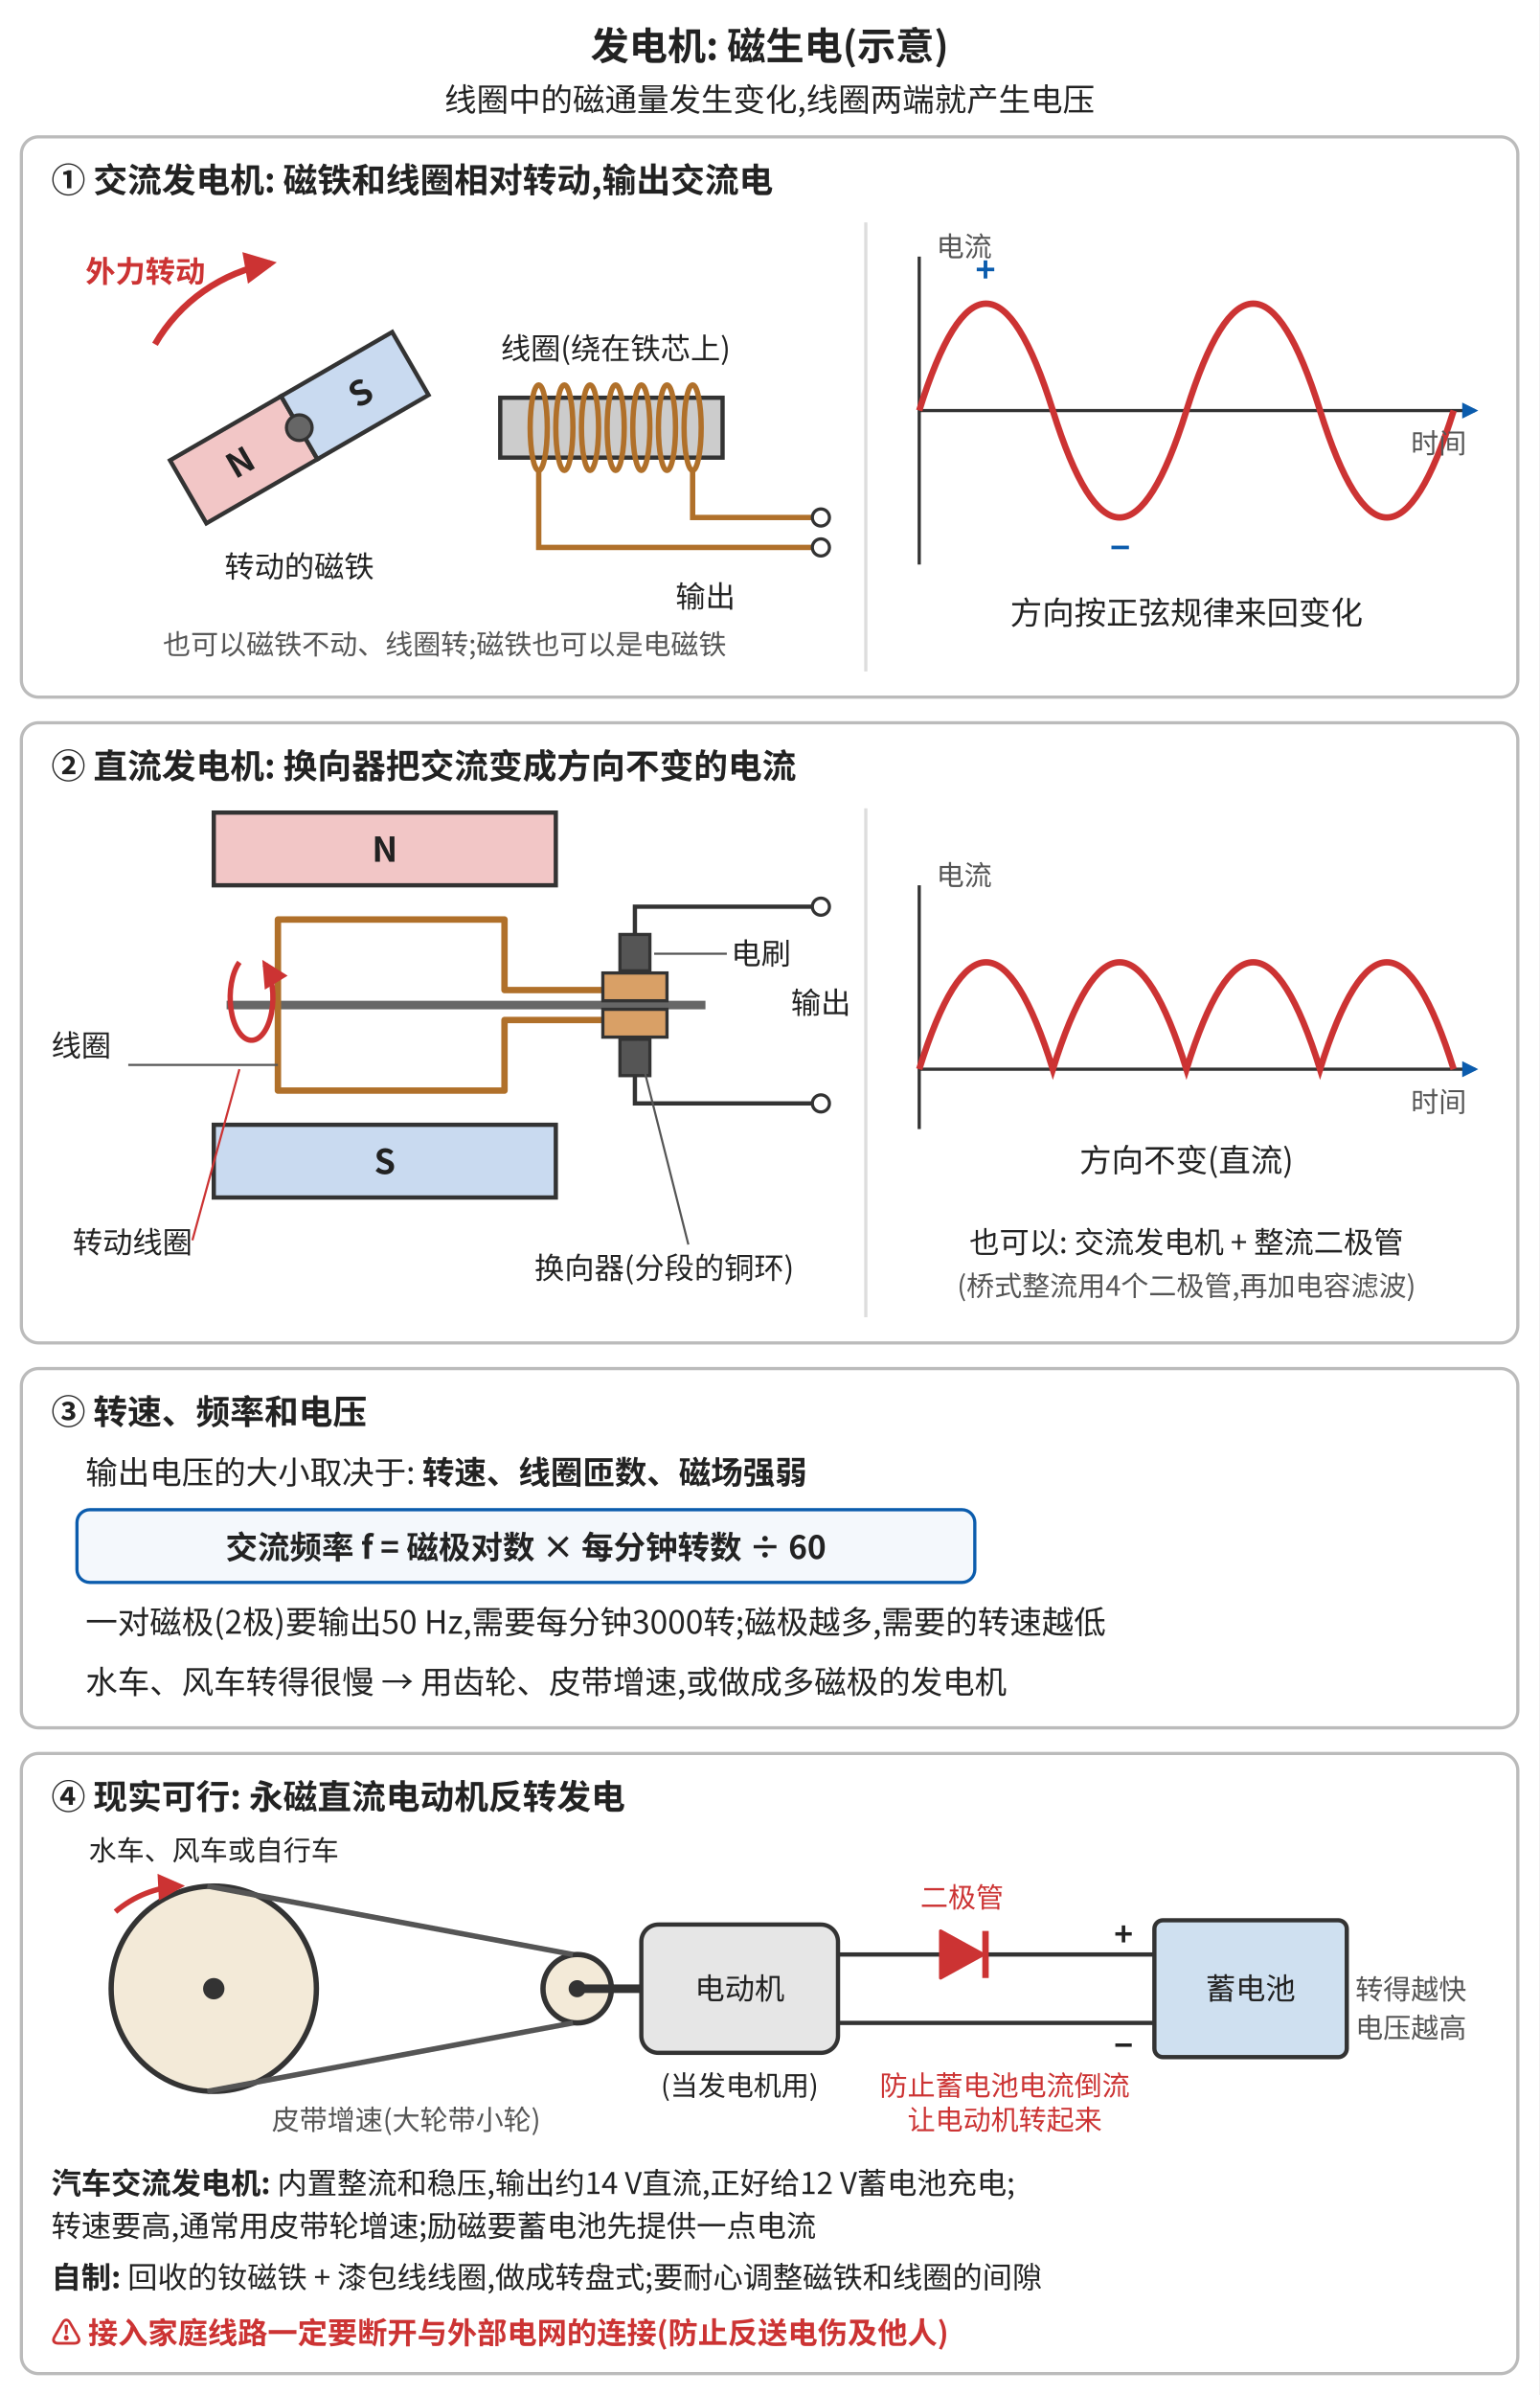
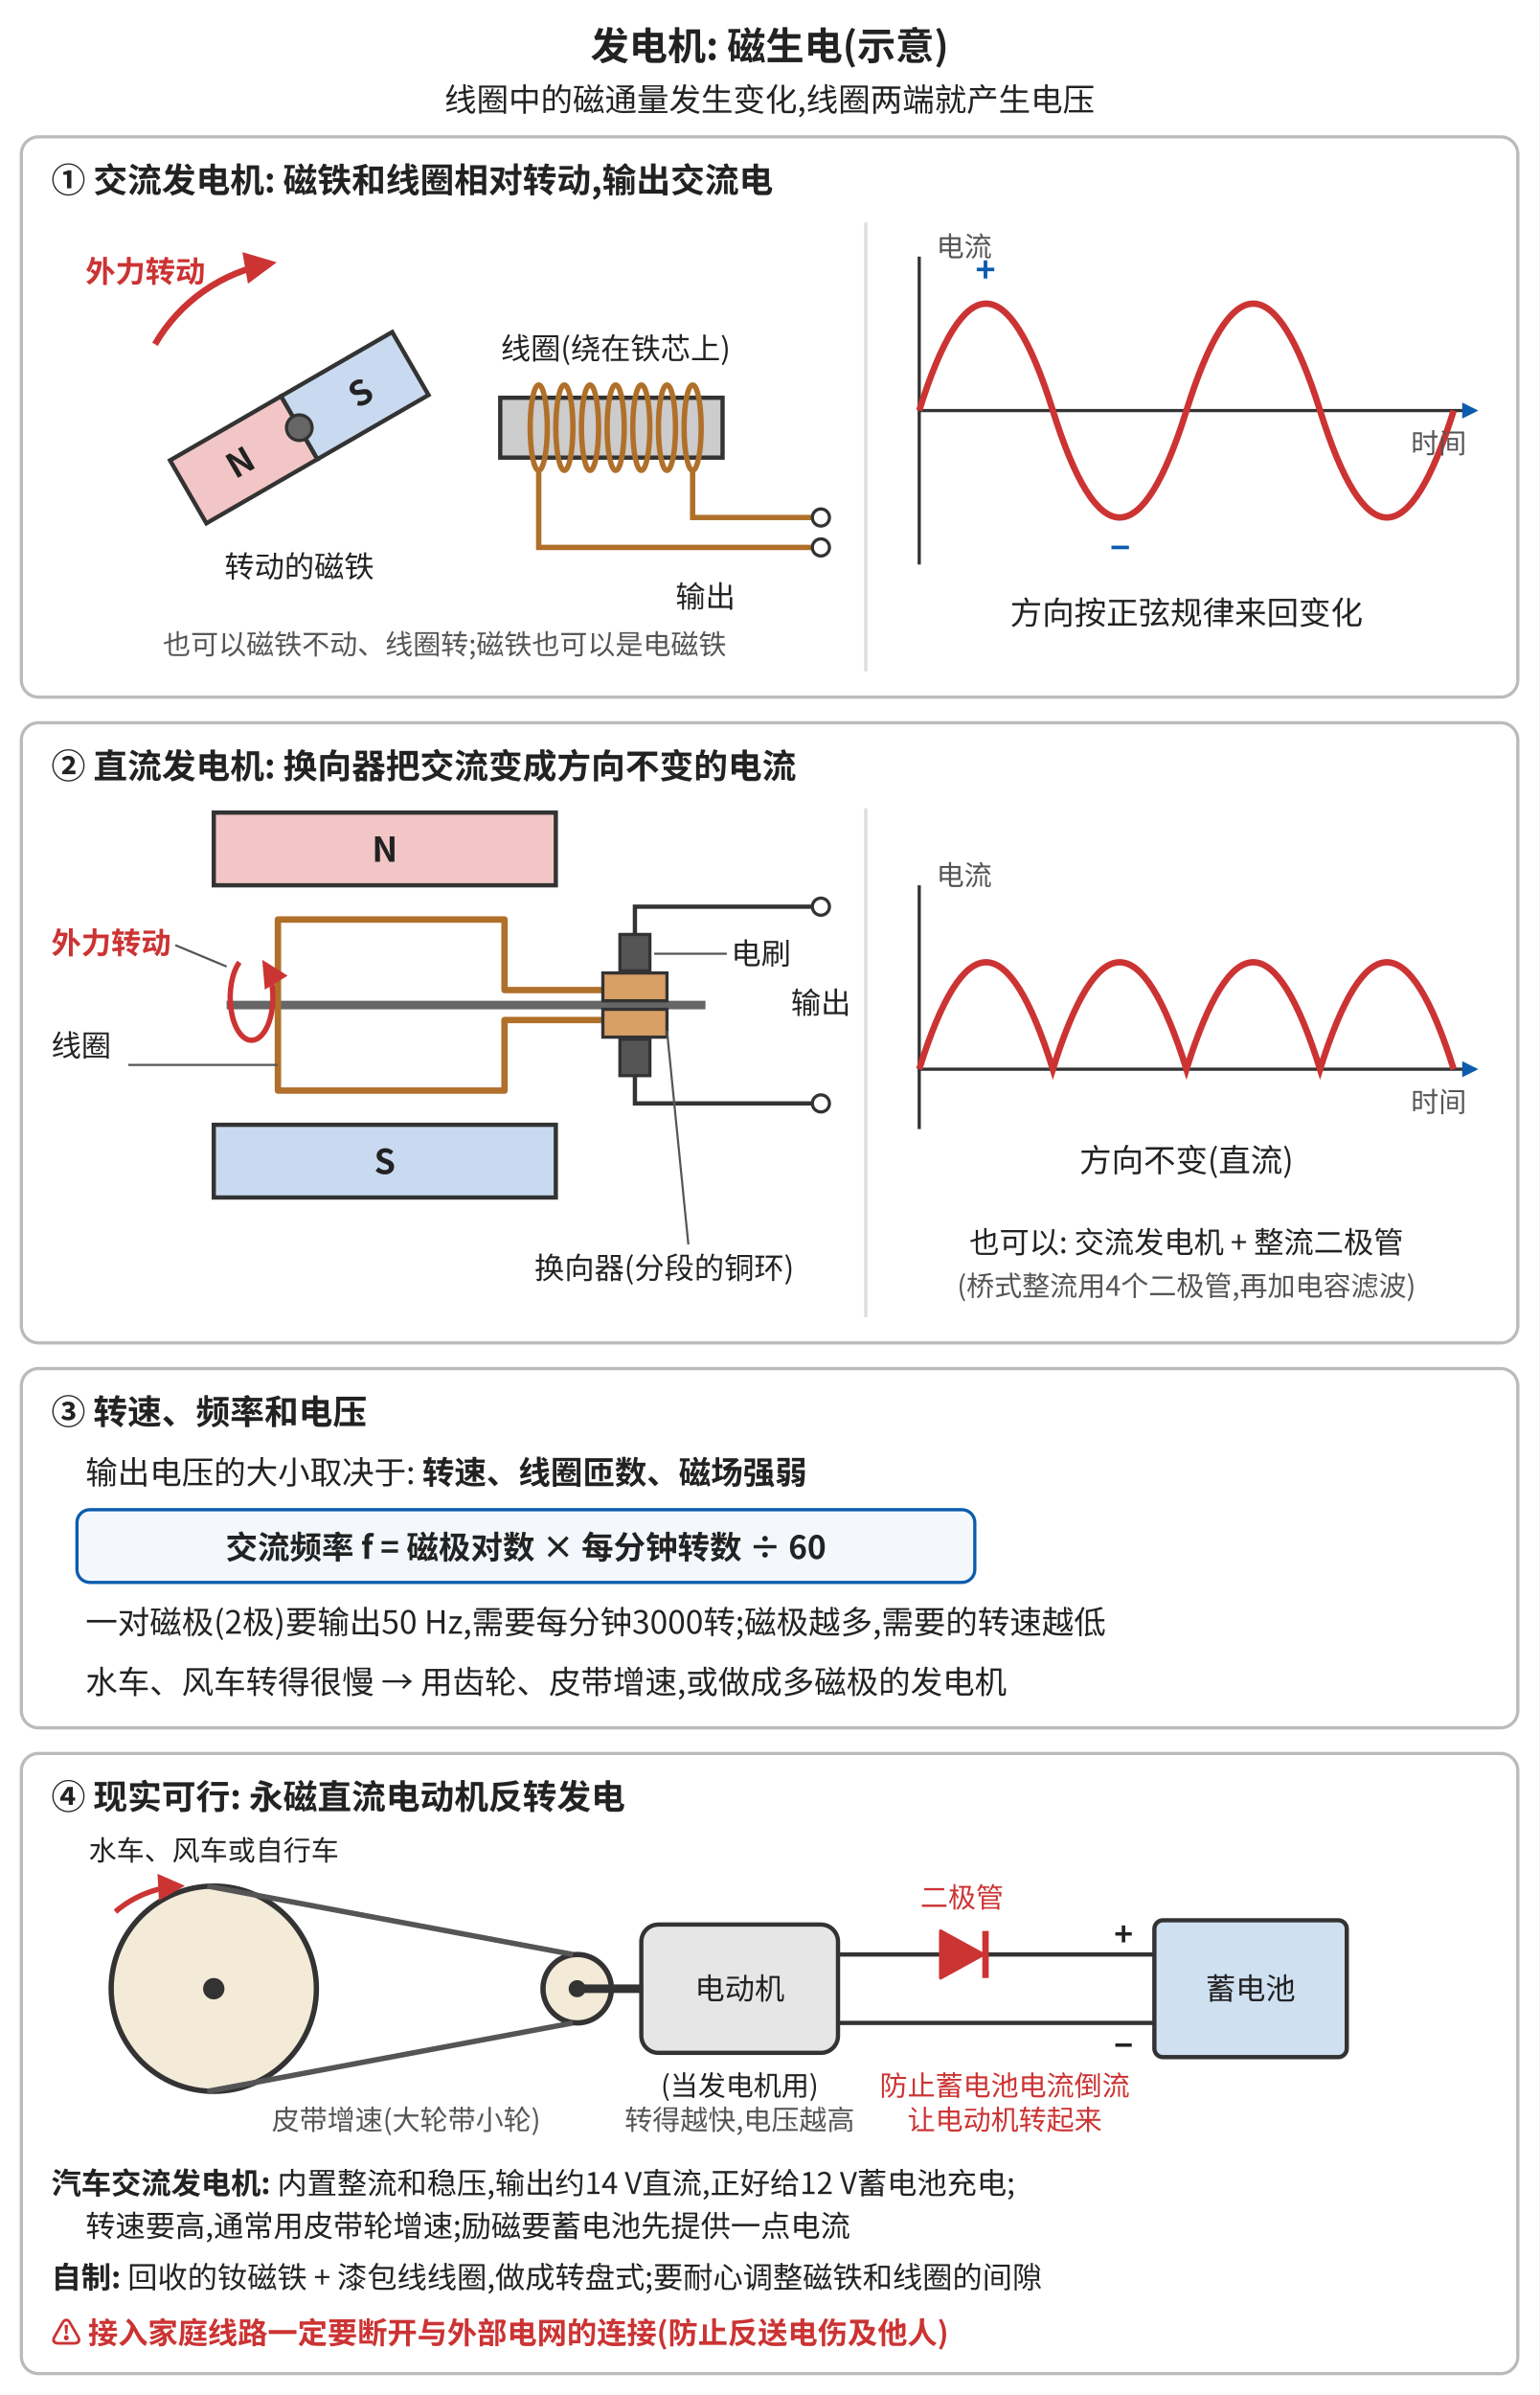
<svg xmlns="http://www.w3.org/2000/svg" viewBox="0 0 720 1120" width="720" height="1120" role="img" aria-label="发电机: 磁生电。线圈中的磁通量发生变化,线圈两端就产生电压。①交流发电机: 磁铁和线圈相对转动,输出交流电,电流方向按正弦规律来回变化。②直流发电机: 用换向器(电刷加分段的铜环)把交流变成方向不变的电流,也可以用交流发电机加整流二极管。③输出电压取决于转速、线圈匝数、磁场强弱;交流频率f等于磁极对数乘每分钟转数除以60,一对磁极要输出50 Hz需要每分钟3000转,水车风车转得慢,要用齿轮、皮带增速或做成多磁极的发电机。④现实可行的小型发电: 永磁直流电动机反转发电,用皮带增速,加一个二极管防止蓄电池电流倒流;汽车交流发电机内置整流和稳压,输出约14 V直流,正好给12 V蓄电池充电;自制用钕磁铁和漆包线做转盘式发电机。接入家庭线路一定要断开与外部电网的连接" font-family="'Noto Sans CJK SC','PingFang SC','Microsoft YaHei',sans-serif">
  <rect width="100%" height="100%" fill="#fff" />
  <defs>
    <marker id="arR" viewBox="0 0 10 10" refX="8" refY="5" markerWidth="5" markerHeight="5" orient="auto">
      <path d="M0,0 L10,5 L0,10 Z" fill="#c33" />
    </marker>
    <marker id="arB" viewBox="0 0 10 10" refX="8" refY="5" markerWidth="5" markerHeight="5" orient="auto">
      <path d="M0,0 L10,5 L0,10 Z" fill="#0b5cad" />
    </marker>
  </defs>
  <g fill="#222">
    <text x="360" y="28" font-size="18" font-weight="bold" text-anchor="middle">发电机: 磁生电(示意)</text>
    <text x="360" y="52" font-size="15" text-anchor="middle">线圈中的磁通量发生变化,线圈两端就产生电压</text>
    <rect x="10" y="64" width="700" height="262" rx="8" fill="none" stroke="#bbb" stroke-width="1.5" />
    <text x="24" y="90" font-size="16" font-weight="bold">① 交流发电机: 磁铁和线圈相对转动,输出交流电</text>
    <line x1="405" y1="104" x2="405" y2="314" stroke="#ddd" stroke-width="1.5" />
    <g transform="rotate(-30 140 200)">
      <rect x="80" y="183" width="60" height="34" fill="#f2c6c6" stroke="#333" stroke-width="2" />
      <rect x="140" y="183" width="60" height="34" fill="#c9daf0" stroke="#333" stroke-width="2" />
      <text x="102" y="206" font-size="16" font-weight="bold">N</text>
      <text x="168" y="206" font-size="16" font-weight="bold">S</text>
    </g>
    <circle cx="140" cy="200" r="6" fill="#666" stroke="#333" stroke-width="1.5" />
    <path d="M72.5,161 A78,78 0 0 1 126.5,123.2" fill="none" stroke="#c33" stroke-width="3" marker-end="url(#arR)" />
    <text x="40" y="132" font-size="14" font-weight="bold" fill="#c33">外力转动</text>
    <text x="140" y="270" font-size="14" text-anchor="middle">转动的磁铁</text>
    <rect x="234" y="186" width="104" height="28" fill="#ccc" stroke="#333" stroke-width="2" />
    <g fill="none" stroke="#b0702a" stroke-width="2.5">
      <ellipse cx="252" cy="200" rx="4" ry="20" />
      <ellipse cx="264" cy="200" rx="4" ry="20" />
      <ellipse cx="276" cy="200" rx="4" ry="20" />
      <ellipse cx="288" cy="200" rx="4" ry="20" />
      <ellipse cx="300" cy="200" rx="4" ry="20" />
      <ellipse cx="312" cy="200" rx="4" ry="20" />
      <ellipse cx="324" cy="200" rx="4" ry="20" />
      <path d="M252,220 V256 H382 M324,220 V242 H382" />
    </g>
    <circle cx="384" cy="242" r="4" fill="#fff" stroke="#333" stroke-width="1.5" />
    <circle cx="384" cy="256" r="4" fill="#fff" stroke="#333" stroke-width="1.5" />
    <text x="288" y="168" font-size="14" text-anchor="middle">线圈(绕在铁芯上)</text>
    <text x="330" y="284" font-size="14" text-anchor="middle">输出</text>
    <text x="208" y="306" font-size="13" text-anchor="middle" fill="#555">也可以磁铁不动、线圈转;磁铁也可以是电磁铁</text>
    <path d="M430,120 V264" stroke="#333" stroke-width="1.5" />
    <path d="M430,192 H690" stroke="#333" stroke-width="1.5" marker-end="url(#arB)" />
    <path d="M430,192 q31.25,-100 62.5,0 t62.5,0 t62.5,0 t62.5,0" fill="none" stroke="#c33" stroke-width="3" />
    <text x="438" y="120" font-size="13" fill="#555">电流</text>
    <text x="686" y="212" font-size="13" fill="#555" text-anchor="end">时间</text>
    <text x="461" y="132" font-size="16" font-weight="bold" fill="#0b5cad" text-anchor="middle">+</text>
    <text x="524" y="262" font-size="16" font-weight="bold" fill="#0b5cad" text-anchor="middle">−</text>
    <text x="555" y="292" font-size="15" text-anchor="middle">方向按正弦规律来回变化</text>
    <rect x="10" y="338" width="700" height="290" rx="8" fill="none" stroke="#bbb" stroke-width="1.5" />
    <text x="24" y="364" font-size="16" font-weight="bold">② 直流发电机: 换向器把交流变成方向不变的电流</text>
    <line x1="405" y1="378" x2="405" y2="616" stroke="#ddd" stroke-width="1.5" />
    <rect x="100" y="380" width="160" height="34" fill="#f2c6c6" stroke="#333" stroke-width="2" />
    <text x="180" y="403" font-size="16" font-weight="bold" text-anchor="middle">N</text>
    <rect x="100" y="526" width="160" height="34" fill="#c9daf0" stroke="#333" stroke-width="2" />
    <text x="180" y="549" font-size="16" font-weight="bold" text-anchor="middle">S</text>
    <line x1="106" y1="470" x2="330" y2="470" stroke="#666" stroke-width="4" />
    <path d="M282,463 H236 V430 H130 V510 H236 V477 H282" fill="none" stroke="#b0702a" stroke-width="3" stroke-linejoin="round" />
    <path d="M112,450 A10,20 0 1 0 124,451" fill="none" stroke="#c33" stroke-width="2.5" marker-end="url(#arR)" />
    <rect x="282" y="455" width="30" height="13" fill="#d9a066" stroke="#333" stroke-width="1.5" />
    <rect x="282" y="472" width="30" height="13" fill="#d9a066" stroke="#333" stroke-width="1.5" />
    <rect x="290" y="437" width="14" height="17" fill="#555" stroke="#333" stroke-width="1.5" />
    <rect x="290" y="486" width="14" height="17" fill="#555" stroke="#333" stroke-width="1.5" />
    <path d="M297,437 V424 H382 M297,503 V516 H382" fill="none" stroke="#333" stroke-width="2" />
    <circle cx="384" cy="424" r="4" fill="#fff" stroke="#333" stroke-width="1.5" />
    <circle cx="384" cy="516" r="4" fill="#fff" stroke="#333" stroke-width="1.5" />
    <text x="384" y="474" font-size="14" text-anchor="middle">输出</text>
    <g stroke="#555" stroke-width="1">
      <path d="M60,498 L130,498" />
      <path d="M340,446 L306,446" />
-       <path d="M322,582 L298,487" />
+       <path d="M322,582 L312,482" />
+       <path d="M82,442 L106,452" />
    </g>
    <text x="24" y="494" font-size="14">线圈</text>
    <text x="342" y="451" font-size="14">电刷</text>
-     <text x="34" y="586" font-size="14">转动线圈</text>
-     <path d="M90,580 L112,500" stroke="#c33" stroke-width="1" fill="none" />
+     <text x="24" y="446" font-size="14" font-weight="bold" fill="#c33">外力转动</text>
    <text x="250" y="598" font-size="14">换向器(分段的铜环)</text>
    <path d="M430,414 V528" stroke="#333" stroke-width="1.5" />
    <path d="M430,500 H690" stroke="#333" stroke-width="1.5" marker-end="url(#arB)" />
    <path d="M430,500 q31.25,-100 62.5,0 q31.25,-100 62.5,0 q31.25,-100 62.5,0 q31.25,-100 62.5,0" fill="none" stroke="#c33" stroke-width="3" />
    <text x="438" y="414" font-size="13" fill="#555">电流</text>
    <text x="686" y="520" font-size="13" fill="#555" text-anchor="end">时间</text>
    <text x="555" y="548" font-size="15" text-anchor="middle">方向不变(直流)</text>
    <text x="555" y="586" font-size="14" text-anchor="middle">也可以: 交流发电机 + 整流二极管</text>
    <text x="555" y="606" font-size="13" text-anchor="middle" fill="#555">(桥式整流用4个二极管,再加电容滤波)</text>
    <rect x="10" y="640" width="700" height="168" rx="8" fill="none" stroke="#bbb" stroke-width="1.5" />
    <text x="24" y="666" font-size="16" font-weight="bold">③ 转速、频率和电压</text>
    <text x="40" y="694" font-size="15">输出电压的大小取决于: <tspan font-weight="bold">转速、线圈匝数、磁场强弱</tspan>
    </text>
    <rect x="36" y="706" width="420" height="34" rx="6" fill="#f4f8fc" stroke="#0b5cad" stroke-width="1.5" />
    <text x="246" y="729" font-size="15" font-weight="bold" text-anchor="middle">交流频率 f = 磁极对数 × 每分钟转数 ÷ 60</text>
    <text x="40" y="764" font-size="15">一对磁极(2极)要输出50 Hz,需要每分钟3000转;磁极越多,需要的转速越低</text>
    <text x="40" y="792" font-size="15">水车、风车转得很慢 → 用齿轮、皮带增速,或做成多磁极的发电机</text>
    <rect x="10" y="820" width="700" height="290" rx="8" fill="none" stroke="#bbb" stroke-width="1.5" />
    <text x="24" y="846" font-size="16" font-weight="bold">④ 现实可行: 永磁直流电动机反转发电</text>
    <circle cx="100" cy="930" r="48" fill="#f3ead8" stroke="#333" stroke-width="2.5" />
    <circle cx="100" cy="930" r="5" fill="#333" />
    <circle cx="270" cy="930" r="16" fill="#f3ead8" stroke="#333" stroke-width="2.5" />
    <circle cx="270" cy="930" r="4" fill="#333" />
    <path d="M97,882 L268,914 M97,978 L268,946" stroke="#555" stroke-width="2.5" />
    <path d="M54,894 A50,50 0 0 1 84,882" fill="none" stroke="#c33" stroke-width="2.5" marker-end="url(#arR)" />
    <line x1="270" y1="930" x2="300" y2="930" stroke="#333" stroke-width="4" />
    <rect x="300" y="900" width="92" height="60" rx="8" fill="#e6e6e6" stroke="#333" stroke-width="2" />
    <text x="346" y="935" font-size="14" text-anchor="middle">电动机</text>
    <path d="M392,914 H440 M460,914 H540 M392,946 H540" fill="none" stroke="#333" stroke-width="2" />
    <path d="M440,903 V925 L460,914 Z" fill="#c33" stroke="#c33" stroke-width="1.5" stroke-linejoin="round" />
    <path d="M461,903 V925" stroke="#c33" stroke-width="3" />
    <rect x="540" y="898" width="90" height="64" rx="4" fill="#cfe0f0" stroke="#333" stroke-width="2" />
    <text x="585" y="935" font-size="14" text-anchor="middle">蓄电池</text>
    <text x="530" y="910" font-size="15" font-weight="bold" text-anchor="end">+</text>
    <text x="530" y="962" font-size="15" font-weight="bold" text-anchor="end">−</text>
    <text x="100" y="870" font-size="13" text-anchor="middle">水车、风车或自行车</text>
    <text x="190" y="996" font-size="13" text-anchor="middle" fill="#555">皮带增速(大轮带小轮)</text>
    <text x="346" y="980" font-size="13" text-anchor="middle">(当发电机用)</text>
    <text x="450" y="892" font-size="13" text-anchor="middle" fill="#c33">二极管</text>
    <text x="470" y="980" font-size="13" text-anchor="middle" fill="#c33">防止蓄电池电流倒流</text>
    <text x="470" y="996" font-size="13" text-anchor="middle" fill="#c33">让电动机转起来</text>
-     <text x="660" y="935" font-size="13" text-anchor="middle" fill="#555">转得越快</text>
-     <text x="660" y="953" font-size="13" text-anchor="middle" fill="#555">电压越高</text>
+     <text x="346" y="996" font-size="13" text-anchor="middle" fill="#555">转得越快,电压越高</text>
    <text x="24" y="1026" font-size="14">
      <tspan font-weight="bold">汽车交流发电机:</tspan> 内置整流和稳压,输出约14 V直流,正好给12 V蓄电池充电;</text>
-     <text x="24" y="1046" font-size="14">  转速要高,通常用皮带轮增速;励磁要蓄电池先提供一点电流</text>
+     <text x="40" y="1046" font-size="14">转速要高,通常用皮带轮增速;励磁要蓄电池先提供一点电流</text>
    <text x="24" y="1070" font-size="14">
      <tspan font-weight="bold">自制:</tspan> 回收的钕磁铁 + 漆包线线圈,做成转盘式;要耐心调整磁铁和线圈的间隙</text>
    <text x="24" y="1096" font-size="14" font-weight="bold" fill="#c33">⚠ 接入家庭线路一定要断开与外部电网的连接(防止反送电伤及他人)</text>
  </g>
</svg>
